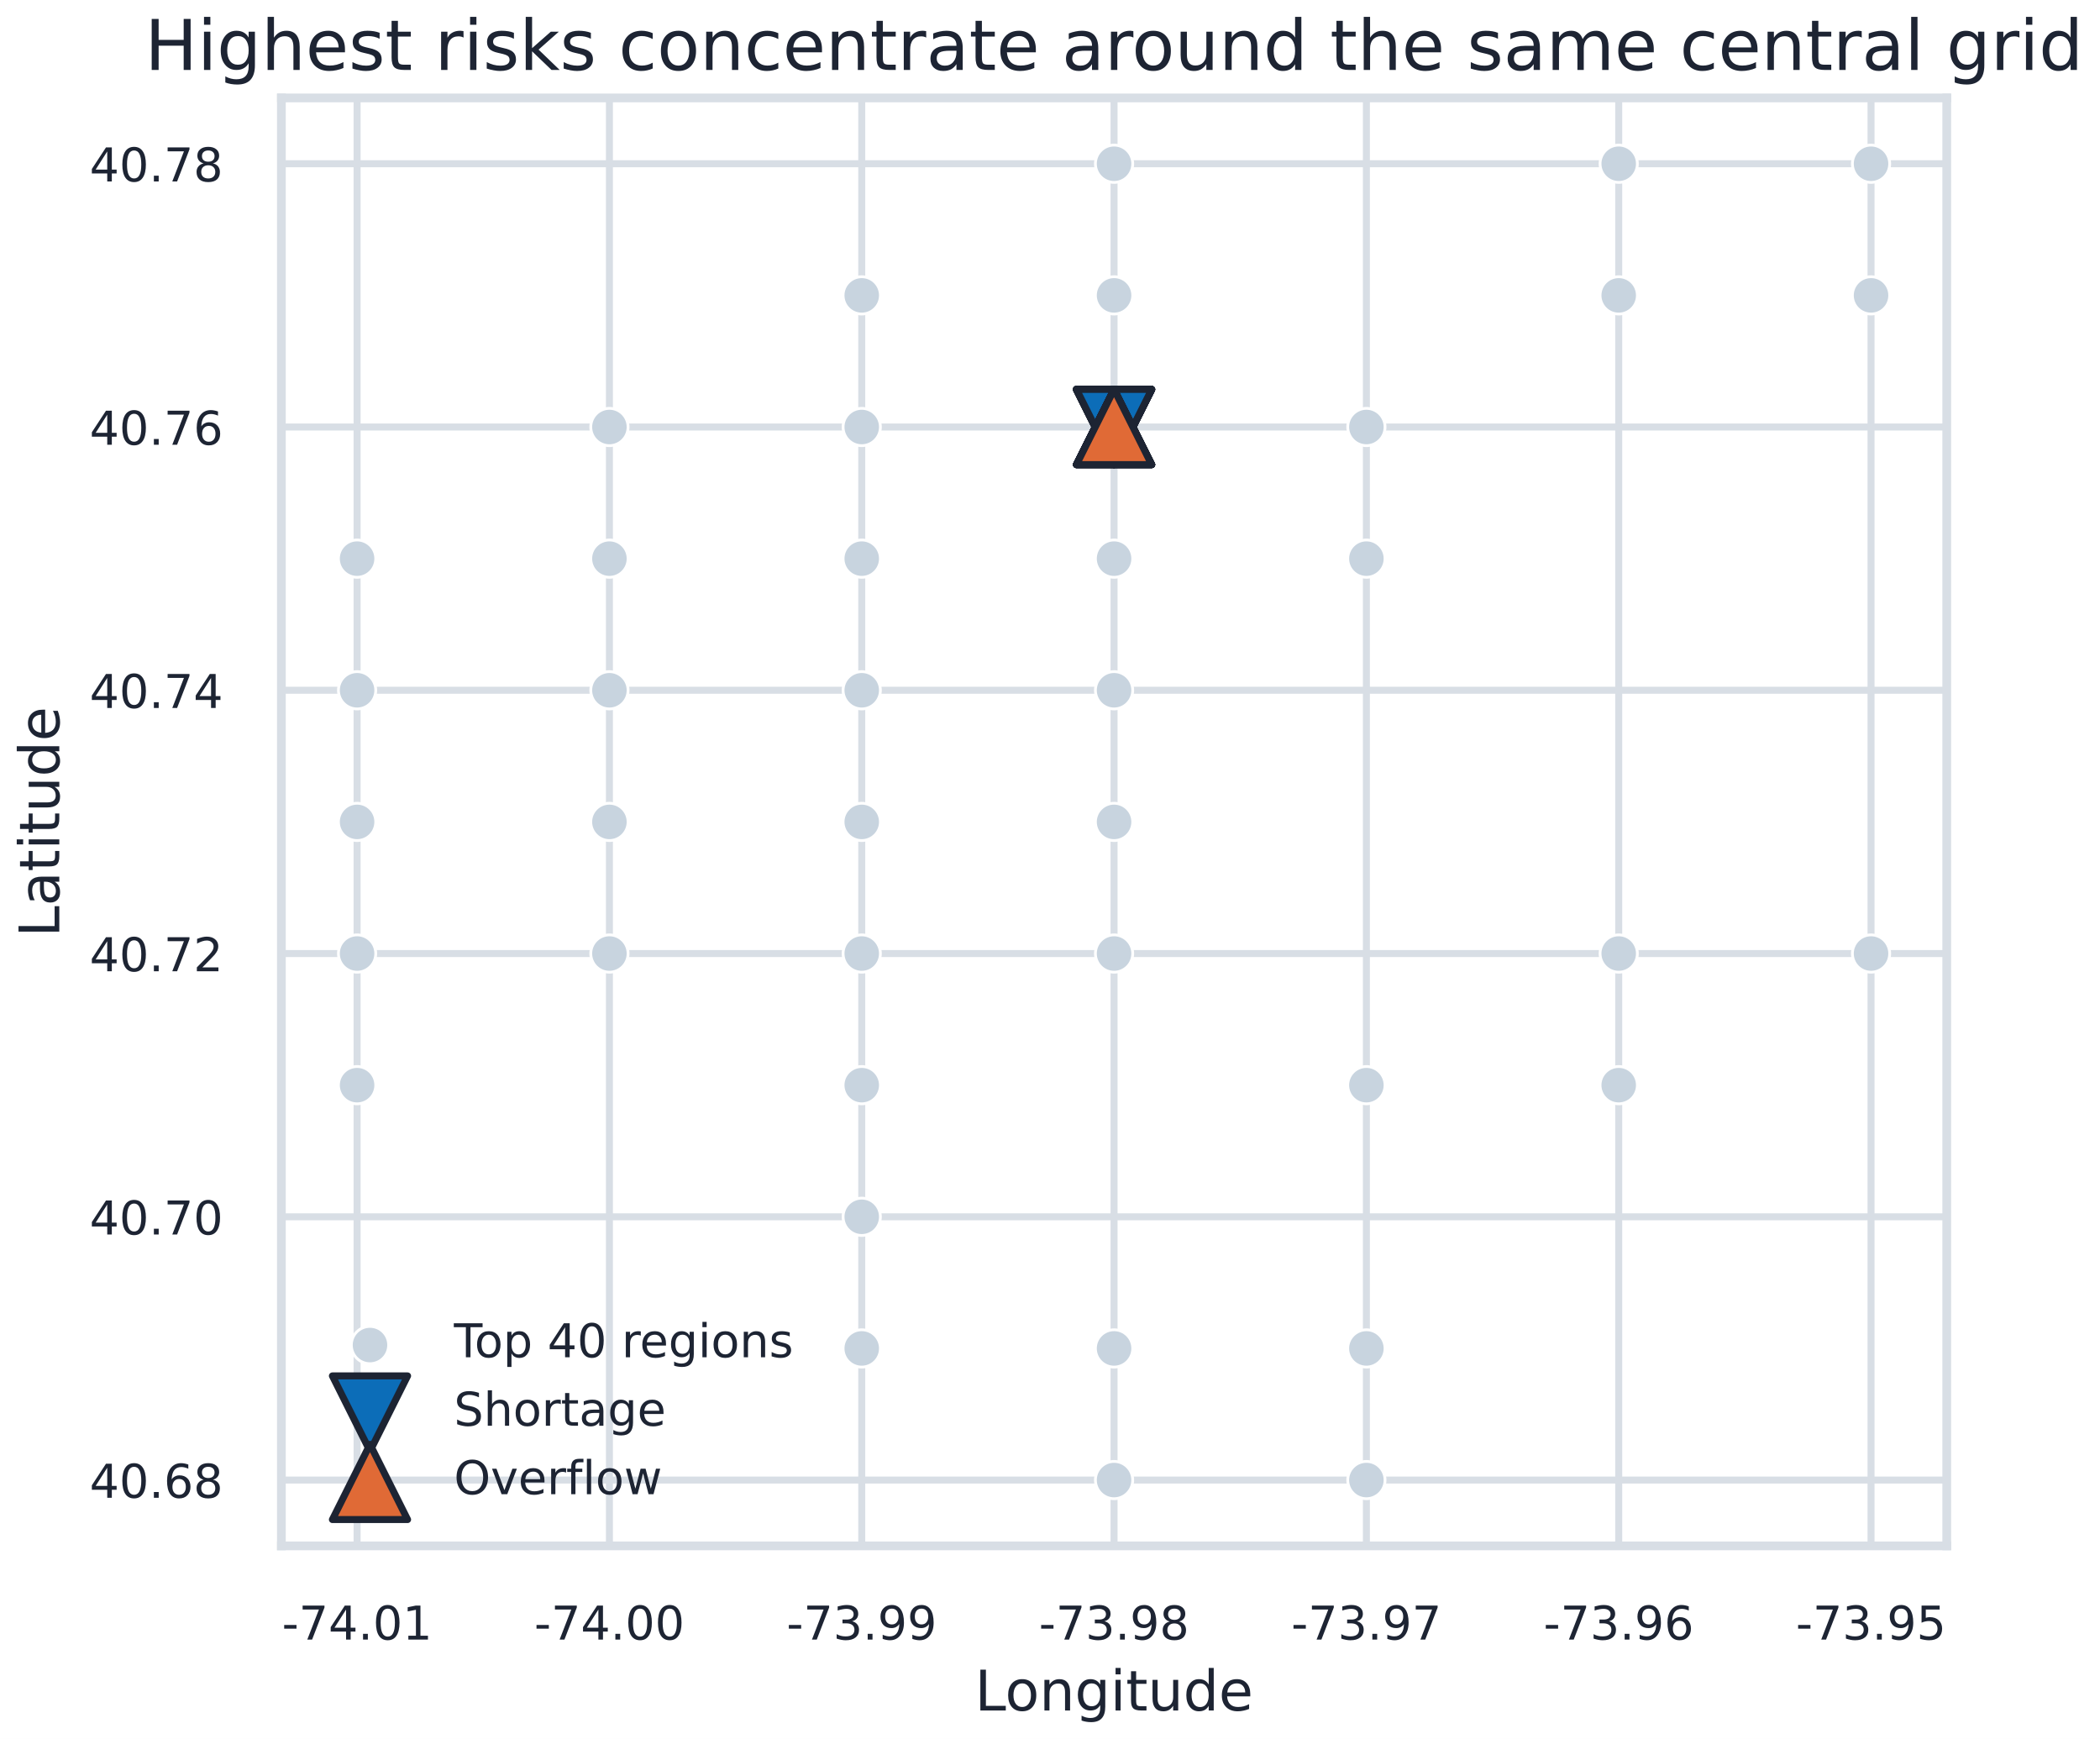
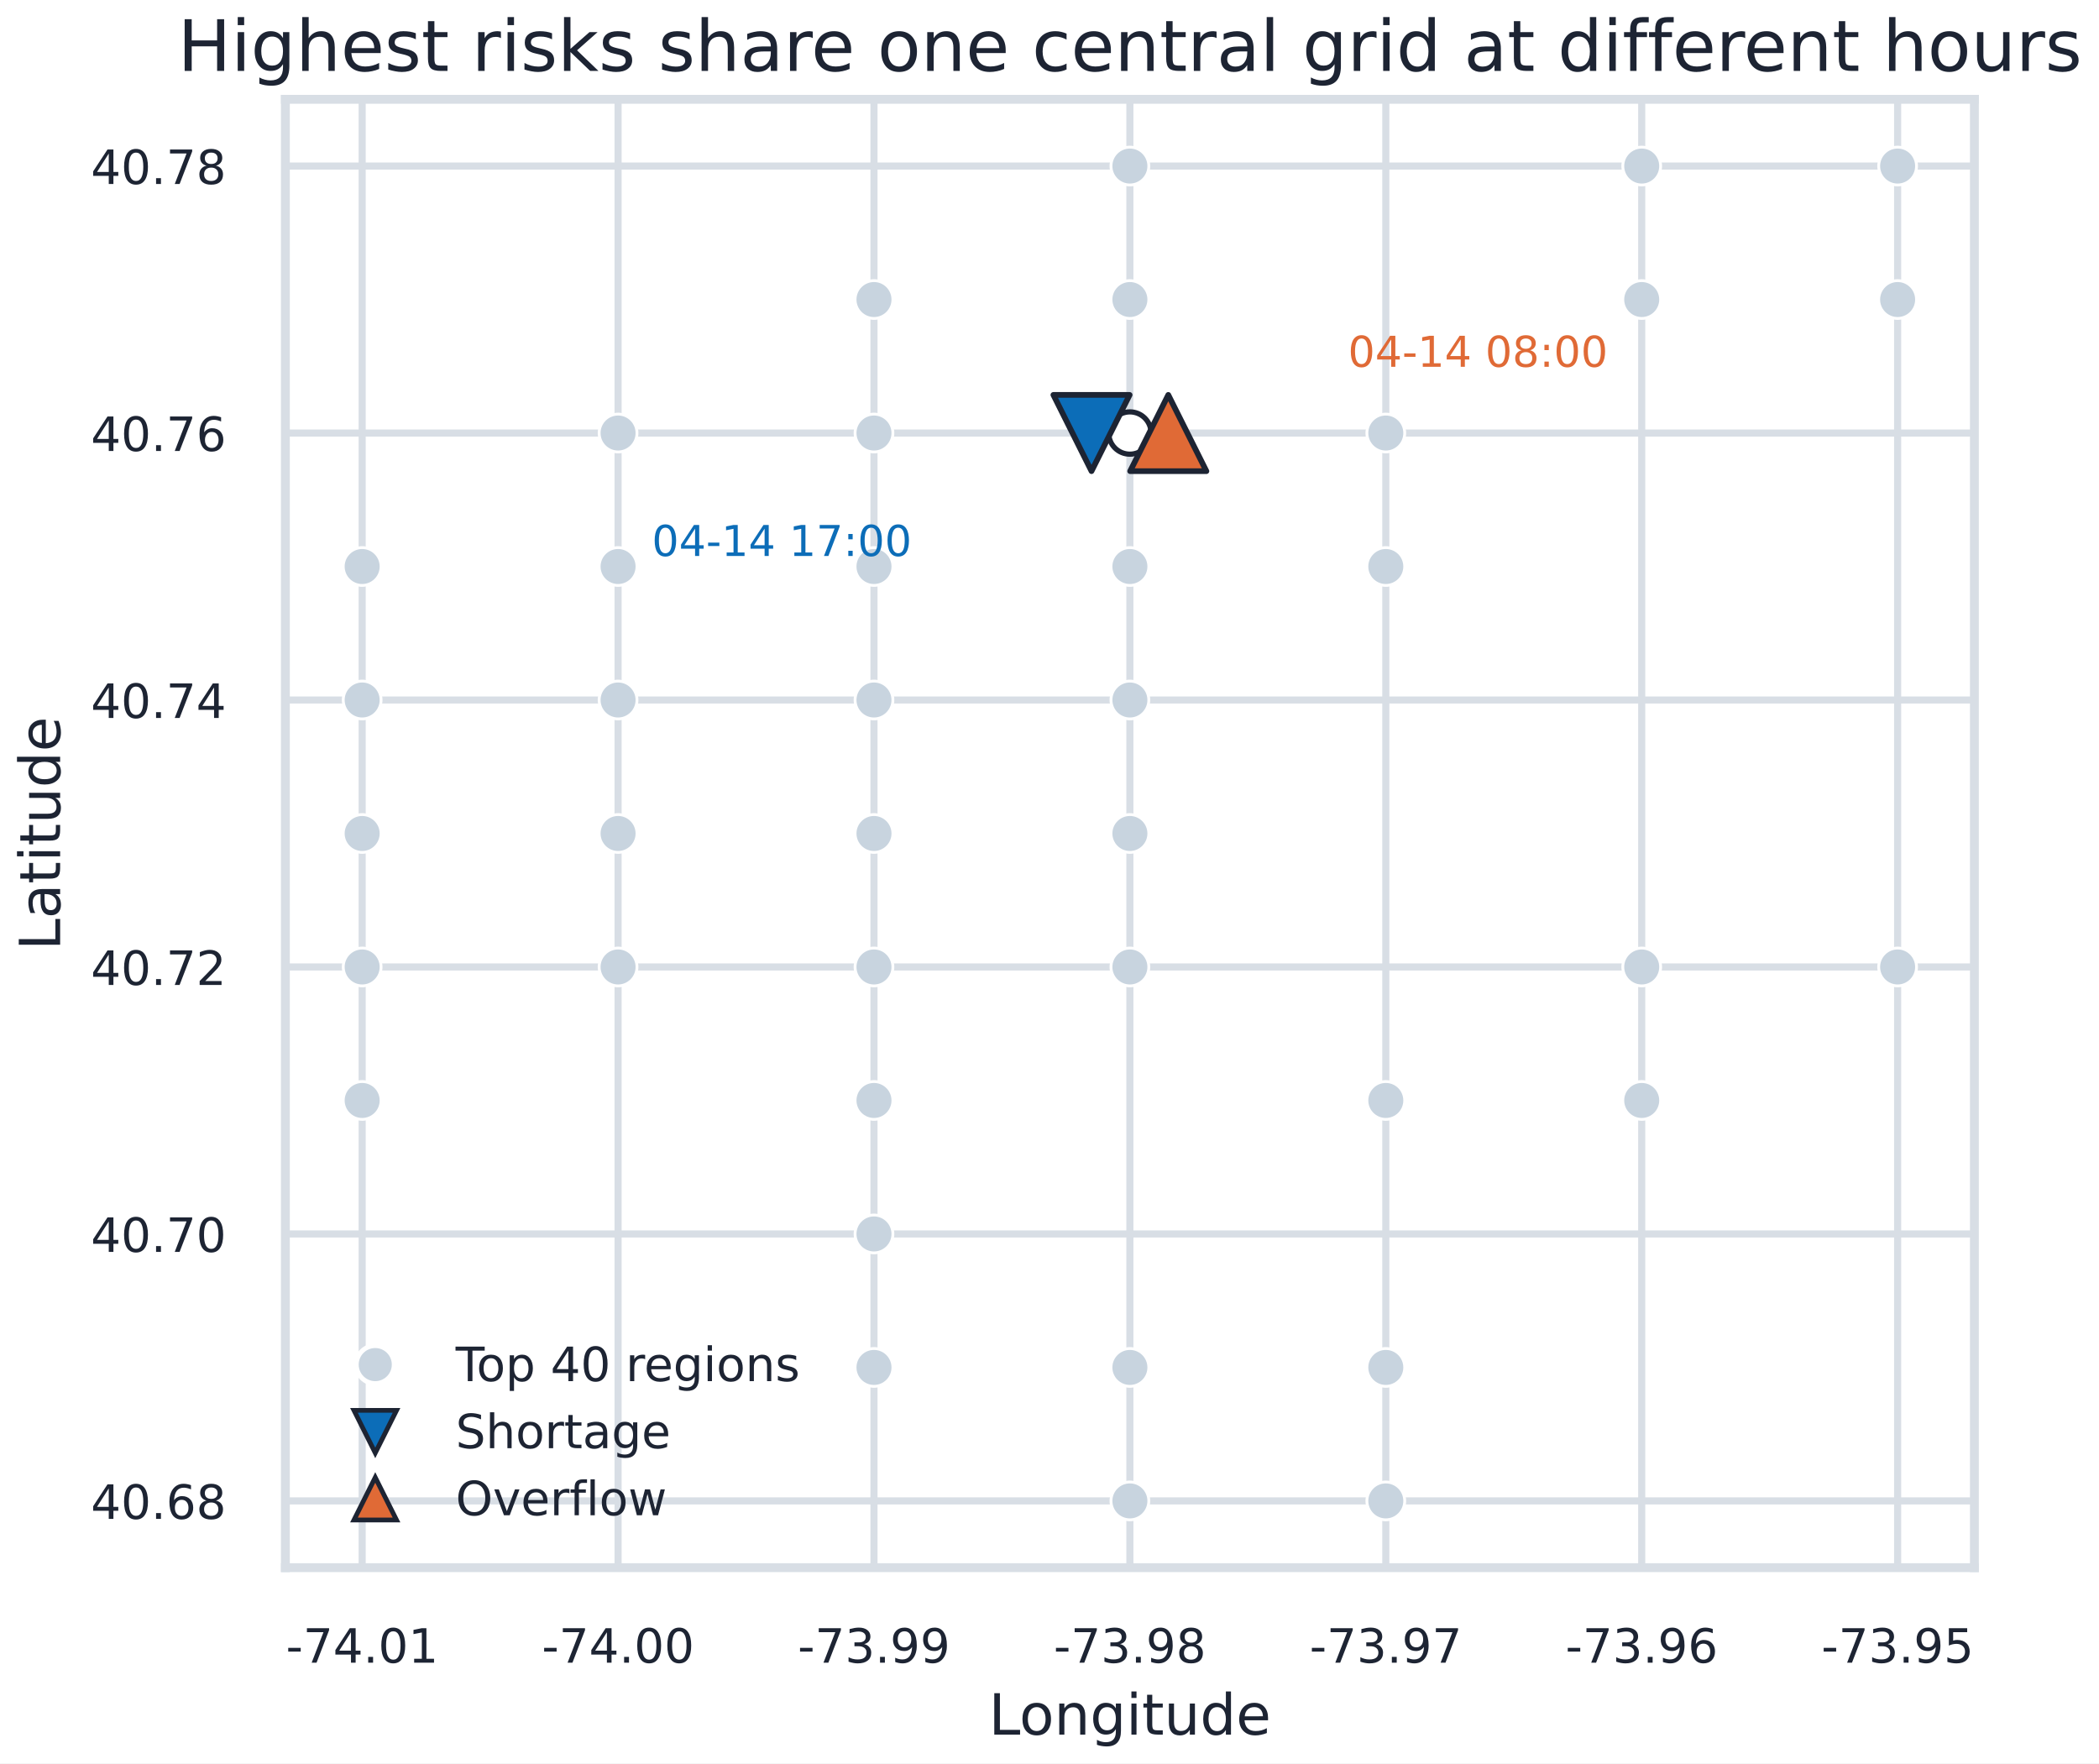
- <svg xmlns="http://www.w3.org/2000/svg" xmlns:xlink="http://www.w3.org/1999/xlink" width="450.327pt" height="372.854pt" viewBox="0 0 450.327 372.854" version="1.1">
+ <svg xmlns="http://www.w3.org/2000/svg" xmlns:xlink="http://www.w3.org/1999/xlink" width="443.807pt" height="372.854pt" viewBox="0 0 443.807 372.854" version="1.1">
  <defs>
    <style type="text/css">*{stroke-linejoin: round; stroke-linecap: butt}</style>
  </defs>
  <g id="figure_1">
    <g id="patch_1">
-       <path d="M 0 372.854  L 450.327 372.854  L 450.327 0  L 0 0  z " style="fill: #ffffff" />
+       <path d="M 0 372.854  L 443.807 372.854  L 443.807 0  L 0 0  z " style="fill: #ffffff" />
    </g>
    <g id="axes_1">
      <g id="patch_2">
        <path d="M 60.342 331.462  L 417.462 331.462  L 417.462 20.998  L 60.342 20.998  z " style="fill: #ffffff" />
      </g>
      <g id="matplotlib.axis_1">
        <g id="xtick_1">
          <g id="line2d_1">
-             <path d="M 76.575 331.462  L 76.575 20.998  " clip-path="url(#paceafdcc48)" style="fill: none; stroke: #d8dee5; stroke-width: 1.5; stroke-linecap: round" />
+             <path d="M 76.575 331.462  L 76.575 20.998  " clip-path="url(#p00ae374693)" style="fill: none; stroke: #d8dee5; stroke-width: 1.5; stroke-linecap: round" />
          </g>
          <g id="text_1">
            <text style="font-size: 10px; font-family: 'DejaVu Sans'; text-anchor: middle; fill: #1d2433" x="76.575" y="351.56" transform="rotate(-0 76.5746 351.5601)">-74.01</text>
          </g>
        </g>
        <g id="xtick_2">
          <g id="line2d_2">
-             <path d="M 130.684 331.462  L 130.684 20.998  " clip-path="url(#paceafdcc48)" style="fill: none; stroke: #d8dee5; stroke-width: 1.5; stroke-linecap: round" />
+             <path d="M 130.684 331.462  L 130.684 20.998  " clip-path="url(#p00ae374693)" style="fill: none; stroke: #d8dee5; stroke-width: 1.5; stroke-linecap: round" />
          </g>
          <g id="text_2">
            <text style="font-size: 10px; font-family: 'DejaVu Sans'; text-anchor: middle; fill: #1d2433" x="130.684" y="351.56" transform="rotate(-0 130.6837 351.5601)">-74.00</text>
          </g>
        </g>
        <g id="xtick_3">
          <g id="line2d_3">
-             <path d="M 184.793 331.462  L 184.793 20.998  " clip-path="url(#paceafdcc48)" style="fill: none; stroke: #d8dee5; stroke-width: 1.5; stroke-linecap: round" />
+             <path d="M 184.793 331.462  L 184.793 20.998  " clip-path="url(#p00ae374693)" style="fill: none; stroke: #d8dee5; stroke-width: 1.5; stroke-linecap: round" />
          </g>
          <g id="text_3">
            <text style="font-size: 10px; font-family: 'DejaVu Sans'; text-anchor: middle; fill: #1d2433" x="184.793" y="351.56" transform="rotate(-0 184.7928 351.5601)">-73.99</text>
          </g>
        </g>
        <g id="xtick_4">
          <g id="line2d_4">
-             <path d="M 238.902 331.462  L 238.902 20.998  " clip-path="url(#paceafdcc48)" style="fill: none; stroke: #d8dee5; stroke-width: 1.5; stroke-linecap: round" />
+             <path d="M 238.902 331.462  L 238.902 20.998  " clip-path="url(#p00ae374693)" style="fill: none; stroke: #d8dee5; stroke-width: 1.5; stroke-linecap: round" />
          </g>
          <g id="text_4">
            <text style="font-size: 10px; font-family: 'DejaVu Sans'; text-anchor: middle; fill: #1d2433" x="238.902" y="351.56" transform="rotate(-0 238.9019 351.5601)">-73.98</text>
          </g>
        </g>
        <g id="xtick_5">
          <g id="line2d_5">
-             <path d="M 293.011 331.462  L 293.011 20.998  " clip-path="url(#paceafdcc48)" style="fill: none; stroke: #d8dee5; stroke-width: 1.5; stroke-linecap: round" />
+             <path d="M 293.011 331.462  L 293.011 20.998  " clip-path="url(#p00ae374693)" style="fill: none; stroke: #d8dee5; stroke-width: 1.5; stroke-linecap: round" />
          </g>
          <g id="text_5">
            <text style="font-size: 10px; font-family: 'DejaVu Sans'; text-anchor: middle; fill: #1d2433" x="293.011" y="351.56" transform="rotate(-0 293.011 351.5601)">-73.97</text>
          </g>
        </g>
        <g id="xtick_6">
          <g id="line2d_6">
-             <path d="M 347.12 331.462  L 347.12 20.998  " clip-path="url(#paceafdcc48)" style="fill: none; stroke: #d8dee5; stroke-width: 1.5; stroke-linecap: round" />
+             <path d="M 347.12 331.462  L 347.12 20.998  " clip-path="url(#p00ae374693)" style="fill: none; stroke: #d8dee5; stroke-width: 1.5; stroke-linecap: round" />
          </g>
          <g id="text_6">
            <text style="font-size: 10px; font-family: 'DejaVu Sans'; text-anchor: middle; fill: #1d2433" x="347.12" y="351.56" transform="rotate(-0 347.1201 351.5601)">-73.96</text>
          </g>
        </g>
        <g id="xtick_7">
          <g id="line2d_7">
-             <path d="M 401.229 331.462  L 401.229 20.998  " clip-path="url(#paceafdcc48)" style="fill: none; stroke: #d8dee5; stroke-width: 1.5; stroke-linecap: round" />
+             <path d="M 401.229 331.462  L 401.229 20.998  " clip-path="url(#p00ae374693)" style="fill: none; stroke: #d8dee5; stroke-width: 1.5; stroke-linecap: round" />
          </g>
          <g id="text_7">
            <text style="font-size: 10px; font-family: 'DejaVu Sans'; text-anchor: middle; fill: #1d2433" x="401.229" y="351.56" transform="rotate(-0 401.2291 351.5601)">-73.95</text>
          </g>
        </g>
        <g id="text_8">
          <text style="font-size: 12px; font-family: 'DejaVu Sans'; text-anchor: middle; fill: #1d2433" x="238.902" y="366.758" transform="rotate(-0 238.9019 366.7579)">Longitude</text>
        </g>
      </g>
      <g id="matplotlib.axis_2">
        <g id="ytick_1">
          <g id="line2d_8">
-             <path d="M 60.342 317.35  L 417.462 317.35  " clip-path="url(#paceafdcc48)" style="fill: none; stroke: #d8dee5; stroke-width: 1.5; stroke-linecap: round" />
+             <path d="M 60.342 317.35  L 417.462 317.35  " clip-path="url(#p00ae374693)" style="fill: none; stroke: #d8dee5; stroke-width: 1.5; stroke-linecap: round" />
          </g>
          <g id="text_9">
            <text style="font-size: 10px; font-family: 'DejaVu Sans'; text-anchor: end; fill: #1d2433" x="47.842" y="321.149" transform="rotate(-0 47.84188 321.1489)">40.68</text>
          </g>
        </g>
        <g id="ytick_2">
          <g id="line2d_9">
-             <path d="M 60.342 260.902  L 417.462 260.902  " clip-path="url(#paceafdcc48)" style="fill: none; stroke: #d8dee5; stroke-width: 1.5; stroke-linecap: round" />
+             <path d="M 60.342 260.902  L 417.462 260.902  " clip-path="url(#p00ae374693)" style="fill: none; stroke: #d8dee5; stroke-width: 1.5; stroke-linecap: round" />
          </g>
          <g id="text_10">
            <text style="font-size: 10px; font-family: 'DejaVu Sans'; text-anchor: end; fill: #1d2433" x="47.842" y="264.701" transform="rotate(-0 47.84188 264.7009)">40.70</text>
          </g>
        </g>
        <g id="ytick_3">
          <g id="line2d_10">
-             <path d="M 60.342 204.454  L 417.462 204.454  " clip-path="url(#paceafdcc48)" style="fill: none; stroke: #d8dee5; stroke-width: 1.5; stroke-linecap: round" />
+             <path d="M 60.342 204.454  L 417.462 204.454  " clip-path="url(#p00ae374693)" style="fill: none; stroke: #d8dee5; stroke-width: 1.5; stroke-linecap: round" />
          </g>
          <g id="text_11">
            <text style="font-size: 10px; font-family: 'DejaVu Sans'; text-anchor: end; fill: #1d2433" x="47.842" y="208.253" transform="rotate(-0 47.84188 208.2529)">40.72</text>
          </g>
        </g>
        <g id="ytick_4">
          <g id="line2d_11">
-             <path d="M 60.342 148.006  L 417.462 148.006  " clip-path="url(#paceafdcc48)" style="fill: none; stroke: #d8dee5; stroke-width: 1.5; stroke-linecap: round" />
+             <path d="M 60.342 148.006  L 417.462 148.006  " clip-path="url(#p00ae374693)" style="fill: none; stroke: #d8dee5; stroke-width: 1.5; stroke-linecap: round" />
          </g>
          <g id="text_12">
            <text style="font-size: 10px; font-family: 'DejaVu Sans'; text-anchor: end; fill: #1d2433" x="47.842" y="151.805" transform="rotate(-0 47.84188 151.8049)">40.74</text>
          </g>
        </g>
        <g id="ytick_5">
          <g id="line2d_12">
-             <path d="M 60.342 91.558  L 417.462 91.558  " clip-path="url(#paceafdcc48)" style="fill: none; stroke: #d8dee5; stroke-width: 1.5; stroke-linecap: round" />
+             <path d="M 60.342 91.558  L 417.462 91.558  " clip-path="url(#p00ae374693)" style="fill: none; stroke: #d8dee5; stroke-width: 1.5; stroke-linecap: round" />
          </g>
          <g id="text_13">
            <text style="font-size: 10px; font-family: 'DejaVu Sans'; text-anchor: end; fill: #1d2433" x="47.842" y="95.357" transform="rotate(-0 47.84188 95.35688)">40.76</text>
          </g>
        </g>
        <g id="ytick_6">
          <g id="line2d_13">
-             <path d="M 60.342 35.11  L 417.462 35.11  " clip-path="url(#paceafdcc48)" style="fill: none; stroke: #d8dee5; stroke-width: 1.5; stroke-linecap: round" />
+             <path d="M 60.342 35.11  L 417.462 35.11  " clip-path="url(#p00ae374693)" style="fill: none; stroke: #d8dee5; stroke-width: 1.5; stroke-linecap: round" />
          </g>
          <g id="text_14">
            <text style="font-size: 10px; font-family: 'DejaVu Sans'; text-anchor: end; fill: #1d2433" x="47.842" y="38.909" transform="rotate(-0 47.84188 38.90888)">40.78</text>
          </g>
        </g>
        <g id="text_15">
          <text style="font-size: 12px; font-family: 'DejaVu Sans'; text-anchor: middle; fill: #1d2433" x="12.718" y="176.23" transform="rotate(-90 12.71813 176.2297)">Latitude</text>
        </g>
      </g>
      <g id="PathCollection_1">
        <defs>
-           <path id="m56afe81664" d="M 0 4  C 1.061 4 2.078 3.579 2.828 2.828  C 3.579 2.078 4 1.061 4 0  C 4 -1.061 3.579 -2.078 2.828 -2.828  C 2.078 -3.579 1.061 -4 0 -4  C -1.061 -4 -2.078 -3.579 -2.828 -2.828  C -3.579 -2.078 -4 -1.061 -4 0  C -4 1.061 -3.579 2.078 -2.828 2.828  C -2.078 3.579 -1.061 4 0 4  z " style="stroke: #ffffff; stroke-width: 0.6" />
-         </defs>
-         <g clip-path="url(#paceafdcc48)">
-           <use xlink:href="#m56afe81664" x="184.793" y="176.23" style="fill: #c8d4df; stroke: #ffffff; stroke-width: 0.6" />
-           <use xlink:href="#m56afe81664" x="184.793" y="204.454" style="fill: #c8d4df; stroke: #ffffff; stroke-width: 0.6" />
-           <use xlink:href="#m56afe81664" x="184.793" y="148.006" style="fill: #c8d4df; stroke: #ffffff; stroke-width: 0.6" />
-           <use xlink:href="#m56afe81664" x="184.793" y="119.782" style="fill: #c8d4df; stroke: #ffffff; stroke-width: 0.6" />
-           <use xlink:href="#m56afe81664" x="130.684" y="148.006" style="fill: #c8d4df; stroke: #ffffff; stroke-width: 0.6" />
-           <use xlink:href="#m56afe81664" x="130.684" y="176.23" style="fill: #c8d4df; stroke: #ffffff; stroke-width: 0.6" />
-           <use xlink:href="#m56afe81664" x="238.902" y="176.23" style="fill: #c8d4df; stroke: #ffffff; stroke-width: 0.6" />
-           <use xlink:href="#m56afe81664" x="238.902" y="148.006" style="fill: #c8d4df; stroke: #ffffff; stroke-width: 0.6" />
-           <use xlink:href="#m56afe81664" x="184.793" y="91.558" style="fill: #c8d4df; stroke: #ffffff; stroke-width: 0.6" />
-           <use xlink:href="#m56afe81664" x="130.684" y="119.782" style="fill: #c8d4df; stroke: #ffffff; stroke-width: 0.6" />
-           <use xlink:href="#m56afe81664" x="238.902" y="63.334" style="fill: #c8d4df; stroke: #ffffff; stroke-width: 0.6" />
-           <use xlink:href="#m56afe81664" x="238.902" y="119.782" style="fill: #c8d4df; stroke: #ffffff; stroke-width: 0.6" />
-           <use xlink:href="#m56afe81664" x="130.684" y="204.454" style="fill: #c8d4df; stroke: #ffffff; stroke-width: 0.6" />
-           <use xlink:href="#m56afe81664" x="238.902" y="91.558" style="fill: #c8d4df; stroke: #ffffff; stroke-width: 0.6" />
-           <use xlink:href="#m56afe81664" x="347.12" y="204.454" style="fill: #c8d4df; stroke: #ffffff; stroke-width: 0.6" />
-           <use xlink:href="#m56afe81664" x="76.575" y="232.678" style="fill: #c8d4df; stroke: #ffffff; stroke-width: 0.6" />
-           <use xlink:href="#m56afe81664" x="238.902" y="204.454" style="fill: #c8d4df; stroke: #ffffff; stroke-width: 0.6" />
-           <use xlink:href="#m56afe81664" x="293.011" y="91.558" style="fill: #c8d4df; stroke: #ffffff; stroke-width: 0.6" />
-           <use xlink:href="#m56afe81664" x="76.575" y="204.454" style="fill: #c8d4df; stroke: #ffffff; stroke-width: 0.6" />
-           <use xlink:href="#m56afe81664" x="130.684" y="91.558" style="fill: #c8d4df; stroke: #ffffff; stroke-width: 0.6" />
-           <use xlink:href="#m56afe81664" x="76.575" y="176.23" style="fill: #c8d4df; stroke: #ffffff; stroke-width: 0.6" />
-           <use xlink:href="#m56afe81664" x="238.902" y="289.126" style="fill: #c8d4df; stroke: #ffffff; stroke-width: 0.6" />
-           <use xlink:href="#m56afe81664" x="238.902" y="35.11" style="fill: #c8d4df; stroke: #ffffff; stroke-width: 0.6" />
-           <use xlink:href="#m56afe81664" x="184.793" y="289.126" style="fill: #c8d4df; stroke: #ffffff; stroke-width: 0.6" />
-           <use xlink:href="#m56afe81664" x="76.575" y="148.006" style="fill: #c8d4df; stroke: #ffffff; stroke-width: 0.6" />
-           <use xlink:href="#m56afe81664" x="293.011" y="119.782" style="fill: #c8d4df; stroke: #ffffff; stroke-width: 0.6" />
-           <use xlink:href="#m56afe81664" x="184.793" y="63.334" style="fill: #c8d4df; stroke: #ffffff; stroke-width: 0.6" />
-           <use xlink:href="#m56afe81664" x="347.12" y="63.334" style="fill: #c8d4df; stroke: #ffffff; stroke-width: 0.6" />
-           <use xlink:href="#m56afe81664" x="184.793" y="260.902" style="fill: #c8d4df; stroke: #ffffff; stroke-width: 0.6" />
-           <use xlink:href="#m56afe81664" x="238.902" y="317.35" style="fill: #c8d4df; stroke: #ffffff; stroke-width: 0.6" />
-           <use xlink:href="#m56afe81664" x="401.229" y="204.454" style="fill: #c8d4df; stroke: #ffffff; stroke-width: 0.6" />
-           <use xlink:href="#m56afe81664" x="347.12" y="232.678" style="fill: #c8d4df; stroke: #ffffff; stroke-width: 0.6" />
-           <use xlink:href="#m56afe81664" x="293.011" y="317.35" style="fill: #c8d4df; stroke: #ffffff; stroke-width: 0.6" />
-           <use xlink:href="#m56afe81664" x="401.229" y="35.11" style="fill: #c8d4df; stroke: #ffffff; stroke-width: 0.6" />
-           <use xlink:href="#m56afe81664" x="293.011" y="289.126" style="fill: #c8d4df; stroke: #ffffff; stroke-width: 0.6" />
-           <use xlink:href="#m56afe81664" x="347.12" y="35.11" style="fill: #c8d4df; stroke: #ffffff; stroke-width: 0.6" />
-           <use xlink:href="#m56afe81664" x="184.793" y="232.678" style="fill: #c8d4df; stroke: #ffffff; stroke-width: 0.6" />
-           <use xlink:href="#m56afe81664" x="293.011" y="232.678" style="fill: #c8d4df; stroke: #ffffff; stroke-width: 0.6" />
-           <use xlink:href="#m56afe81664" x="401.229" y="63.334" style="fill: #c8d4df; stroke: #ffffff; stroke-width: 0.6" />
-           <use xlink:href="#m56afe81664" x="76.575" y="119.782" style="fill: #c8d4df; stroke: #ffffff; stroke-width: 0.6" />
-         </g>
-       </g>
-       <g id="PathCollection_2">
-         <defs>
-           <path id="m2559dc8e5a" d="M -0 8.062  L 8.062 -8.062  L -8.062 -8.062  z " style="stroke: #1d2433; stroke-width: 1.5" />
-         </defs>
-         <g clip-path="url(#paceafdcc48)">
-           <use xlink:href="#m2559dc8e5a" x="238.902" y="91.558" style="fill: #0c6db8; stroke: #1d2433; stroke-width: 1.5" />
-           <use xlink:href="#m2559dc8e5a" x="238.902" y="91.558" style="fill: #0c6db8; stroke: #1d2433; stroke-width: 1.5" />
-           <use xlink:href="#m2559dc8e5a" x="238.902" y="91.558" style="fill: #0c6db8; stroke: #1d2433; stroke-width: 1.5" />
-           <use xlink:href="#m2559dc8e5a" x="238.902" y="91.558" style="fill: #0c6db8; stroke: #1d2433; stroke-width: 1.5" />
-           <use xlink:href="#m2559dc8e5a" x="238.902" y="91.558" style="fill: #0c6db8; stroke: #1d2433; stroke-width: 1.5" />
-           <use xlink:href="#m2559dc8e5a" x="238.902" y="91.558" style="fill: #0c6db8; stroke: #1d2433; stroke-width: 1.5" />
-           <use xlink:href="#m2559dc8e5a" x="238.902" y="91.558" style="fill: #0c6db8; stroke: #1d2433; stroke-width: 1.5" />
-           <use xlink:href="#m2559dc8e5a" x="238.902" y="91.558" style="fill: #0c6db8; stroke: #1d2433; stroke-width: 1.5" />
-         </g>
-       </g>
-       <g id="PathCollection_3">
-         <defs>
-           <path id="m0475b7e5be" d="M 0 -8.062  L -8.062 8.062  L 8.062 8.062  z " style="stroke: #1d2433; stroke-width: 1.5" />
-         </defs>
-         <g clip-path="url(#paceafdcc48)">
-           <use xlink:href="#m0475b7e5be" x="238.902" y="91.558" style="fill: #e06a36; stroke: #1d2433; stroke-width: 1.5" />
-           <use xlink:href="#m0475b7e5be" x="238.902" y="91.558" style="fill: #e06a36; stroke: #1d2433; stroke-width: 1.5" />
-           <use xlink:href="#m0475b7e5be" x="238.902" y="91.558" style="fill: #e06a36; stroke: #1d2433; stroke-width: 1.5" />
-           <use xlink:href="#m0475b7e5be" x="238.902" y="91.558" style="fill: #e06a36; stroke: #1d2433; stroke-width: 1.5" />
-           <use xlink:href="#m0475b7e5be" x="238.902" y="91.558" style="fill: #e06a36; stroke: #1d2433; stroke-width: 1.5" />
-           <use xlink:href="#m0475b7e5be" x="238.902" y="91.558" style="fill: #e06a36; stroke: #1d2433; stroke-width: 1.5" />
-           <use xlink:href="#m0475b7e5be" x="238.902" y="91.558" style="fill: #e06a36; stroke: #1d2433; stroke-width: 1.5" />
-           <use xlink:href="#m0475b7e5be" x="238.902" y="91.558" style="fill: #e06a36; stroke: #1d2433; stroke-width: 1.5" />
-         </g>
+           <path id="m3ea0ce2bcd" d="M 0 4  C 1.061 4 2.078 3.579 2.828 2.828  C 3.579 2.078 4 1.061 4 0  C 4 -1.061 3.579 -2.078 2.828 -2.828  C 2.078 -3.579 1.061 -4 0 -4  C -1.061 -4 -2.078 -3.579 -2.828 -2.828  C -3.579 -2.078 -4 -1.061 -4 0  C -4 1.061 -3.579 2.078 -2.828 2.828  C -2.078 3.579 -1.061 4 0 4  z " style="stroke: #ffffff; stroke-width: 0.6" />
+         </defs>
+         <g clip-path="url(#p00ae374693)">
+           <use xlink:href="#m3ea0ce2bcd" x="184.793" y="176.23" style="fill: #c8d4df; stroke: #ffffff; stroke-width: 0.6" />
+           <use xlink:href="#m3ea0ce2bcd" x="184.793" y="204.454" style="fill: #c8d4df; stroke: #ffffff; stroke-width: 0.6" />
+           <use xlink:href="#m3ea0ce2bcd" x="184.793" y="148.006" style="fill: #c8d4df; stroke: #ffffff; stroke-width: 0.6" />
+           <use xlink:href="#m3ea0ce2bcd" x="184.793" y="119.782" style="fill: #c8d4df; stroke: #ffffff; stroke-width: 0.6" />
+           <use xlink:href="#m3ea0ce2bcd" x="130.684" y="148.006" style="fill: #c8d4df; stroke: #ffffff; stroke-width: 0.6" />
+           <use xlink:href="#m3ea0ce2bcd" x="130.684" y="176.23" style="fill: #c8d4df; stroke: #ffffff; stroke-width: 0.6" />
+           <use xlink:href="#m3ea0ce2bcd" x="238.902" y="176.23" style="fill: #c8d4df; stroke: #ffffff; stroke-width: 0.6" />
+           <use xlink:href="#m3ea0ce2bcd" x="238.902" y="148.006" style="fill: #c8d4df; stroke: #ffffff; stroke-width: 0.6" />
+           <use xlink:href="#m3ea0ce2bcd" x="184.793" y="91.558" style="fill: #c8d4df; stroke: #ffffff; stroke-width: 0.6" />
+           <use xlink:href="#m3ea0ce2bcd" x="130.684" y="119.782" style="fill: #c8d4df; stroke: #ffffff; stroke-width: 0.6" />
+           <use xlink:href="#m3ea0ce2bcd" x="238.902" y="63.334" style="fill: #c8d4df; stroke: #ffffff; stroke-width: 0.6" />
+           <use xlink:href="#m3ea0ce2bcd" x="238.902" y="119.782" style="fill: #c8d4df; stroke: #ffffff; stroke-width: 0.6" />
+           <use xlink:href="#m3ea0ce2bcd" x="130.684" y="204.454" style="fill: #c8d4df; stroke: #ffffff; stroke-width: 0.6" />
+           <use xlink:href="#m3ea0ce2bcd" x="238.902" y="91.558" style="fill: #c8d4df; stroke: #ffffff; stroke-width: 0.6" />
+           <use xlink:href="#m3ea0ce2bcd" x="347.12" y="204.454" style="fill: #c8d4df; stroke: #ffffff; stroke-width: 0.6" />
+           <use xlink:href="#m3ea0ce2bcd" x="76.575" y="232.678" style="fill: #c8d4df; stroke: #ffffff; stroke-width: 0.6" />
+           <use xlink:href="#m3ea0ce2bcd" x="238.902" y="204.454" style="fill: #c8d4df; stroke: #ffffff; stroke-width: 0.6" />
+           <use xlink:href="#m3ea0ce2bcd" x="293.011" y="91.558" style="fill: #c8d4df; stroke: #ffffff; stroke-width: 0.6" />
+           <use xlink:href="#m3ea0ce2bcd" x="76.575" y="204.454" style="fill: #c8d4df; stroke: #ffffff; stroke-width: 0.6" />
+           <use xlink:href="#m3ea0ce2bcd" x="130.684" y="91.558" style="fill: #c8d4df; stroke: #ffffff; stroke-width: 0.6" />
+           <use xlink:href="#m3ea0ce2bcd" x="76.575" y="176.23" style="fill: #c8d4df; stroke: #ffffff; stroke-width: 0.6" />
+           <use xlink:href="#m3ea0ce2bcd" x="238.902" y="289.126" style="fill: #c8d4df; stroke: #ffffff; stroke-width: 0.6" />
+           <use xlink:href="#m3ea0ce2bcd" x="238.902" y="35.11" style="fill: #c8d4df; stroke: #ffffff; stroke-width: 0.6" />
+           <use xlink:href="#m3ea0ce2bcd" x="184.793" y="289.126" style="fill: #c8d4df; stroke: #ffffff; stroke-width: 0.6" />
+           <use xlink:href="#m3ea0ce2bcd" x="76.575" y="148.006" style="fill: #c8d4df; stroke: #ffffff; stroke-width: 0.6" />
+           <use xlink:href="#m3ea0ce2bcd" x="293.011" y="119.782" style="fill: #c8d4df; stroke: #ffffff; stroke-width: 0.6" />
+           <use xlink:href="#m3ea0ce2bcd" x="184.793" y="63.334" style="fill: #c8d4df; stroke: #ffffff; stroke-width: 0.6" />
+           <use xlink:href="#m3ea0ce2bcd" x="347.12" y="63.334" style="fill: #c8d4df; stroke: #ffffff; stroke-width: 0.6" />
+           <use xlink:href="#m3ea0ce2bcd" x="184.793" y="260.902" style="fill: #c8d4df; stroke: #ffffff; stroke-width: 0.6" />
+           <use xlink:href="#m3ea0ce2bcd" x="238.902" y="317.35" style="fill: #c8d4df; stroke: #ffffff; stroke-width: 0.6" />
+           <use xlink:href="#m3ea0ce2bcd" x="401.229" y="204.454" style="fill: #c8d4df; stroke: #ffffff; stroke-width: 0.6" />
+           <use xlink:href="#m3ea0ce2bcd" x="347.12" y="232.678" style="fill: #c8d4df; stroke: #ffffff; stroke-width: 0.6" />
+           <use xlink:href="#m3ea0ce2bcd" x="293.011" y="317.35" style="fill: #c8d4df; stroke: #ffffff; stroke-width: 0.6" />
+           <use xlink:href="#m3ea0ce2bcd" x="401.229" y="35.11" style="fill: #c8d4df; stroke: #ffffff; stroke-width: 0.6" />
+           <use xlink:href="#m3ea0ce2bcd" x="293.011" y="289.126" style="fill: #c8d4df; stroke: #ffffff; stroke-width: 0.6" />
+           <use xlink:href="#m3ea0ce2bcd" x="347.12" y="35.11" style="fill: #c8d4df; stroke: #ffffff; stroke-width: 0.6" />
+           <use xlink:href="#m3ea0ce2bcd" x="184.793" y="232.678" style="fill: #c8d4df; stroke: #ffffff; stroke-width: 0.6" />
+           <use xlink:href="#m3ea0ce2bcd" x="293.011" y="232.678" style="fill: #c8d4df; stroke: #ffffff; stroke-width: 0.6" />
+           <use xlink:href="#m3ea0ce2bcd" x="401.229" y="63.334" style="fill: #c8d4df; stroke: #ffffff; stroke-width: 0.6" />
+           <use xlink:href="#m3ea0ce2bcd" x="76.575" y="119.782" style="fill: #c8d4df; stroke: #ffffff; stroke-width: 0.6" />
+         </g>
+       </g>
+       <g id="line2d_14">
+         <path d="M 238.902 91.558  L 230.786 91.558  " clip-path="url(#p00ae374693)" style="fill: none; stroke: #0c6db8; stroke-opacity: 0.8; stroke-width: 1.2; stroke-linecap: round" />
+       </g>
+       <g id="line2d_15">
+         <path d="M 238.902 91.558  L 247.018 91.558  " clip-path="url(#p00ae374693)" style="fill: none; stroke: #e06a36; stroke-opacity: 0.8; stroke-width: 1.2; stroke-linecap: round" />
      </g>
      <g id="patch_3">
        <path d="M 60.342 331.462  L 60.342 20.998  " style="fill: none; stroke: #d8dee5; stroke-width: 1.875; stroke-linejoin: miter; stroke-linecap: square" />
      </g>
      <g id="patch_4">
        <path d="M 417.462 331.462  L 417.462 20.998  " style="fill: none; stroke: #d8dee5; stroke-width: 1.875; stroke-linejoin: miter; stroke-linecap: square" />
      </g>
      <g id="patch_5">
        <path d="M 60.342 331.462  L 417.462 331.462  " style="fill: none; stroke: #d8dee5; stroke-width: 1.875; stroke-linejoin: miter; stroke-linecap: square" />
      </g>
      <g id="patch_6">
        <path d="M 60.342 20.998  L 417.462 20.998  " style="fill: none; stroke: #d8dee5; stroke-width: 1.875; stroke-linejoin: miter; stroke-linecap: square" />
      </g>
      <g id="text_16">
-         <text style="font-size: 15px; font-family: 'DejaVu Sans'; text-anchor: middle; fill: #1d2433" x="238.902" y="14.998" transform="rotate(-0 238.9019 14.99766)">Highest risks concentrate around the same central grid</text>
+         <text style="font-size: 9px; font-family: 'DejaVu Sans'; text-anchor: end; fill: #0c6db8" x="192.786" y="117.558" transform="rotate(-0 192.7855 117.5577)">04-14 17:00</text>
+       </g>
+       <g id="text_17">
+         <text style="font-size: 9px; font-family: 'DejaVu Sans'; text-anchor: start; fill: #e06a36" x="285.018" y="77.558" transform="rotate(-0 285.0182 77.55766)">04-14 08:00</text>
+       </g>
+       <g id="text_18">
+         <text style="font-size: 15px; font-family: 'DejaVu Sans'; text-anchor: middle; fill: #1d2433" x="238.902" y="14.998" transform="rotate(-0 238.9019 14.99766)">Highest risks share one central grid at different hours</text>
+       </g>
+       <g id="PathCollection_2">
+         <defs>
+           <path id="m4eb40e43b6" d="M 0 4.472  C 1.186 4.472 2.324 4.001 3.162 3.162  C 4.001 2.324 4.472 1.186 4.472 0  C 4.472 -1.186 4.001 -2.324 3.162 -3.162  C 2.324 -4.001 1.186 -4.472 0 -4.472  C -1.186 -4.472 -2.324 -4.001 -3.162 -3.162  C -4.001 -2.324 -4.472 -1.186 -4.472 0  C -4.472 1.186 -4.001 2.324 -3.162 3.162  C -2.324 4.001 -1.186 4.472 0 4.472  z " style="stroke: #1d2433; stroke-width: 1.1" />
+         </defs>
+         <g clip-path="url(#p00ae374693)">
+           <use xlink:href="#m4eb40e43b6" x="238.902" y="91.558" style="fill: #ffffff; stroke: #1d2433; stroke-width: 1.1" />
+         </g>
+       </g>
+       <g id="PathCollection_3">
+         <defs>
+           <path id="mbe5bb179f7" d="M -0 8.062  L 8.062 -8.062  L -8.062 -8.062  z " style="stroke: #1d2433; stroke-width: 1.2" />
+         </defs>
+         <g clip-path="url(#p00ae374693)">
+           <use xlink:href="#mbe5bb179f7" x="230.786" y="91.558" style="fill: #0c6db8; stroke: #1d2433; stroke-width: 1.2" />
+         </g>
+       </g>
+       <g id="PathCollection_4">
+         <defs>
+           <path id="m0dc600f4e2" d="M 0 -8.062  L -8.062 8.062  L 8.062 8.062  z " style="stroke: #1d2433; stroke-width: 1.2" />
+         </defs>
+         <g clip-path="url(#p00ae374693)">
+           <use xlink:href="#m0dc600f4e2" x="247.018" y="91.558" style="fill: #e06a36; stroke: #1d2433; stroke-width: 1.2" />
+         </g>
      </g>
      <g id="legend_1">
-         <g id="PathCollection_4">
+         <g id="line2d_16">
+           <path d="M 69.342 288.526  L 79.342 288.526  L 89.342 288.526  " style="fill: none; stroke: #000000; stroke-opacity: 0; stroke-width: 2.25; stroke-linecap: round" />
+           <defs>
+             <path id="m55f8a14f7b" d="M 0 4  C 1.061 4 2.078 3.579 2.828 2.828  C 3.579 2.078 4 1.061 4 0  C 4 -1.061 3.579 -2.078 2.828 -2.828  C 2.078 -3.579 1.061 -4 0 -4  C -1.061 -4 -2.078 -3.579 -2.828 -2.828  C -3.579 -2.078 -4 -1.061 -4 0  C -4 1.061 -3.579 2.078 -2.828 2.828  C -2.078 3.579 -1.061 4 0 4  z " style="stroke: #ffffff" />
+           </defs>
          <g>
-             <use xlink:href="#m56afe81664" x="79.342" y="288.401" style="fill: #c8d4df; stroke: #ffffff; stroke-width: 0.6" />
-           </g>
-         </g>
-         <g id="text_17">
-           <text style="font-size: 10px; font-family: 'DejaVu Sans'; text-anchor: start; fill: #1d2433" x="97.342" y="291.026" transform="rotate(-0 97.34188 291.0257)">Top 40 regions</text>
-         </g>
-         <g id="PathCollection_5">
+             <use xlink:href="#m55f8a14f7b" x="79.342" y="288.526" style="fill: #c8d4df; stroke: #ffffff" />
+           </g>
+         </g>
+         <g id="text_19">
+           <text style="font-size: 10px; font-family: 'DejaVu Sans'; text-anchor: start; fill: #1d2433" x="96.342" y="292.026" transform="rotate(-0 96.34188 292.0257)">Top 40 regions</text>
+         </g>
+         <g id="line2d_17">
+           <path d="M 69.342 302.704  L 79.342 302.704  L 89.342 302.704  " style="fill: none; stroke: #000000; stroke-opacity: 0; stroke-width: 2.25; stroke-linecap: round" />
+           <defs>
+             <path id="mc62a4439ba" d="M -0 4.5  L 4.5 -4.5  L -4.5 -4.5  z " style="stroke: #1d2433; stroke-linejoin: miter" />
+           </defs>
          <g>
-             <use xlink:href="#m2559dc8e5a" x="79.342" y="303.079" style="fill: #0c6db8; stroke: #1d2433; stroke-width: 1.5" />
-           </g>
-         </g>
-         <g id="text_18">
-           <text style="font-size: 10px; font-family: 'DejaVu Sans'; text-anchor: start; fill: #1d2433" x="97.342" y="305.704" transform="rotate(-0 97.34188 305.7038)">Shortage</text>
-         </g>
-         <g id="PathCollection_6">
+             <use xlink:href="#mc62a4439ba" x="79.342" y="302.704" style="fill: #0c6db8; stroke: #1d2433; stroke-linejoin: miter" />
+           </g>
+         </g>
+         <g id="text_20">
+           <text style="font-size: 10px; font-family: 'DejaVu Sans'; text-anchor: start; fill: #1d2433" x="96.342" y="306.204" transform="rotate(-0 96.34188 306.2038)">Shortage</text>
+         </g>
+         <g id="line2d_18">
+           <path d="M 69.342 316.882  L 79.342 316.882  L 89.342 316.882  " style="fill: none; stroke: #000000; stroke-opacity: 0; stroke-width: 2.25; stroke-linecap: round" />
+           <defs>
+             <path id="mb7de32b8c4" d="M 0 -4.5  L -4.5 4.5  L 4.5 4.5  z " style="stroke: #1d2433; stroke-linejoin: miter" />
+           </defs>
          <g>
-             <use xlink:href="#m0475b7e5be" x="79.342" y="317.757" style="fill: #e06a36; stroke: #1d2433; stroke-width: 1.5" />
-           </g>
-         </g>
-         <g id="text_19">
-           <text style="font-size: 10px; font-family: 'DejaVu Sans'; text-anchor: start; fill: #1d2433" x="97.342" y="320.382" transform="rotate(-0 97.34188 320.382)">Overflow</text>
+             <use xlink:href="#mb7de32b8c4" x="79.342" y="316.882" style="fill: #e06a36; stroke: #1d2433; stroke-linejoin: miter" />
+           </g>
+         </g>
+         <g id="text_21">
+           <text style="font-size: 10px; font-family: 'DejaVu Sans'; text-anchor: start; fill: #1d2433" x="96.342" y="320.382" transform="rotate(-0 96.34188 320.382)">Overflow</text>
        </g>
      </g>
    </g>
  </g>
  <defs>
-     <clipPath id="paceafdcc48">
+     <clipPath id="p00ae374693">
      <rect x="60.342" y="20.998" width="357.12" height="310.464" />
    </clipPath>
  </defs>
</svg>
